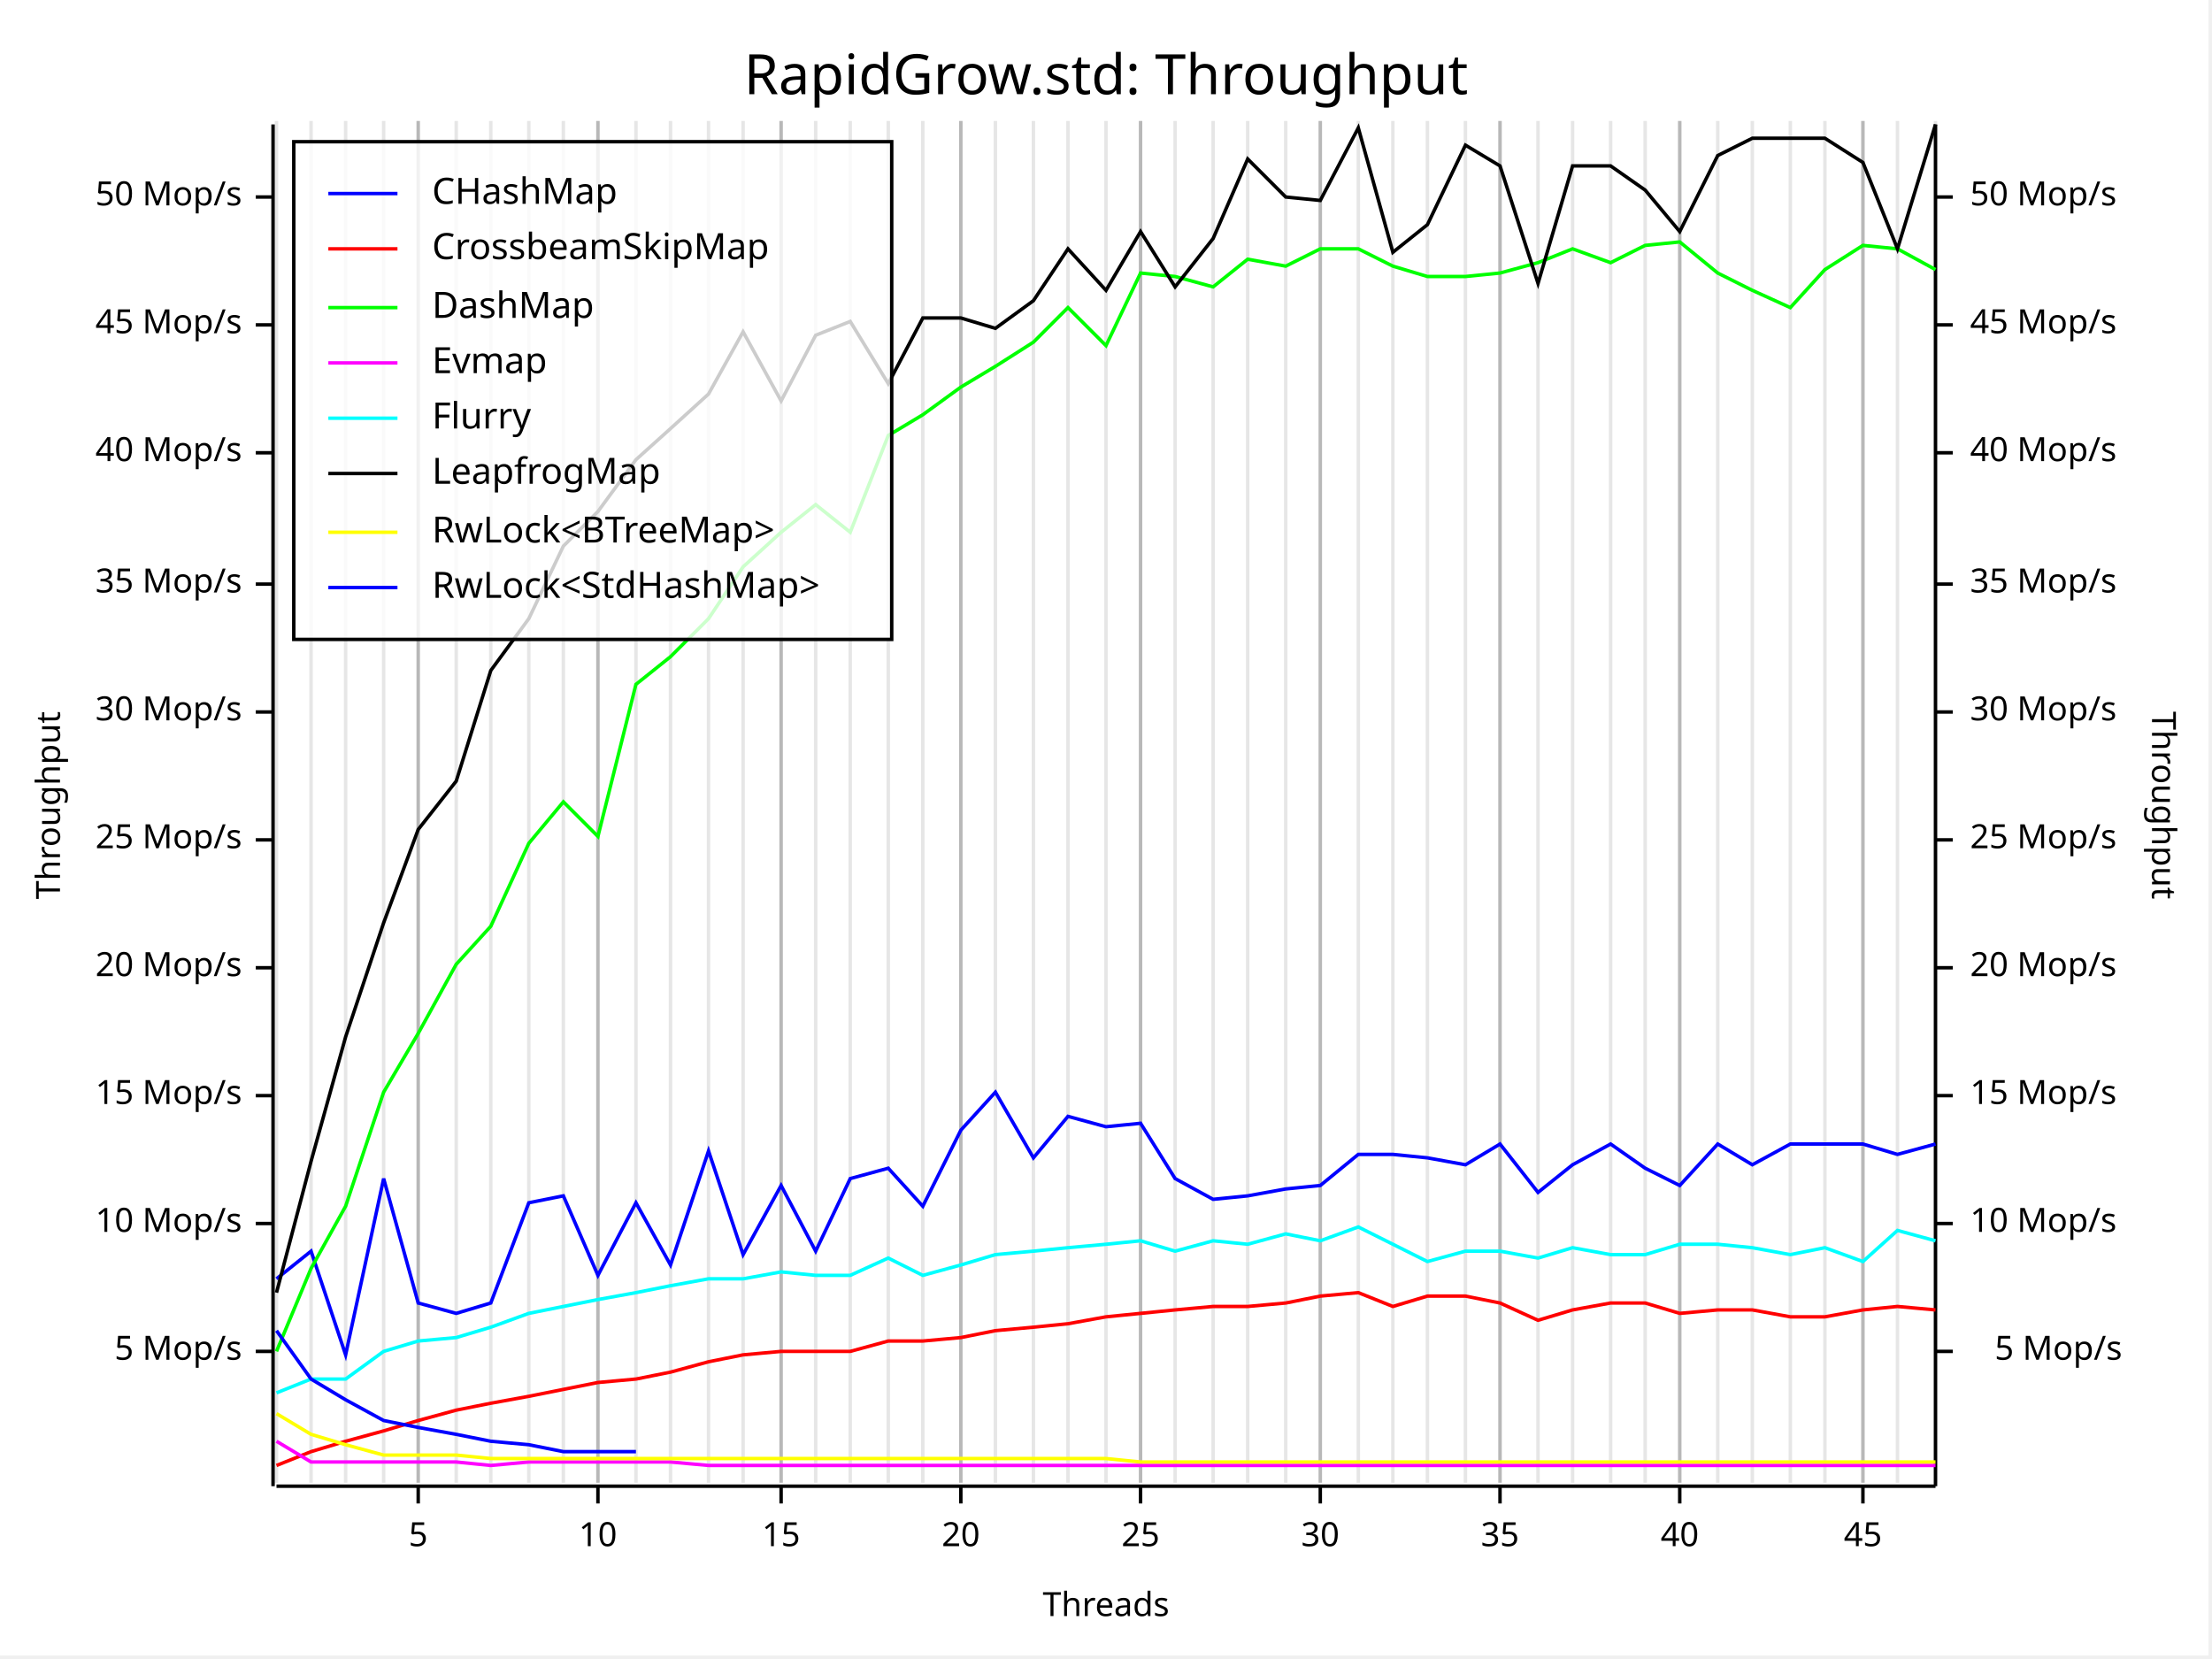
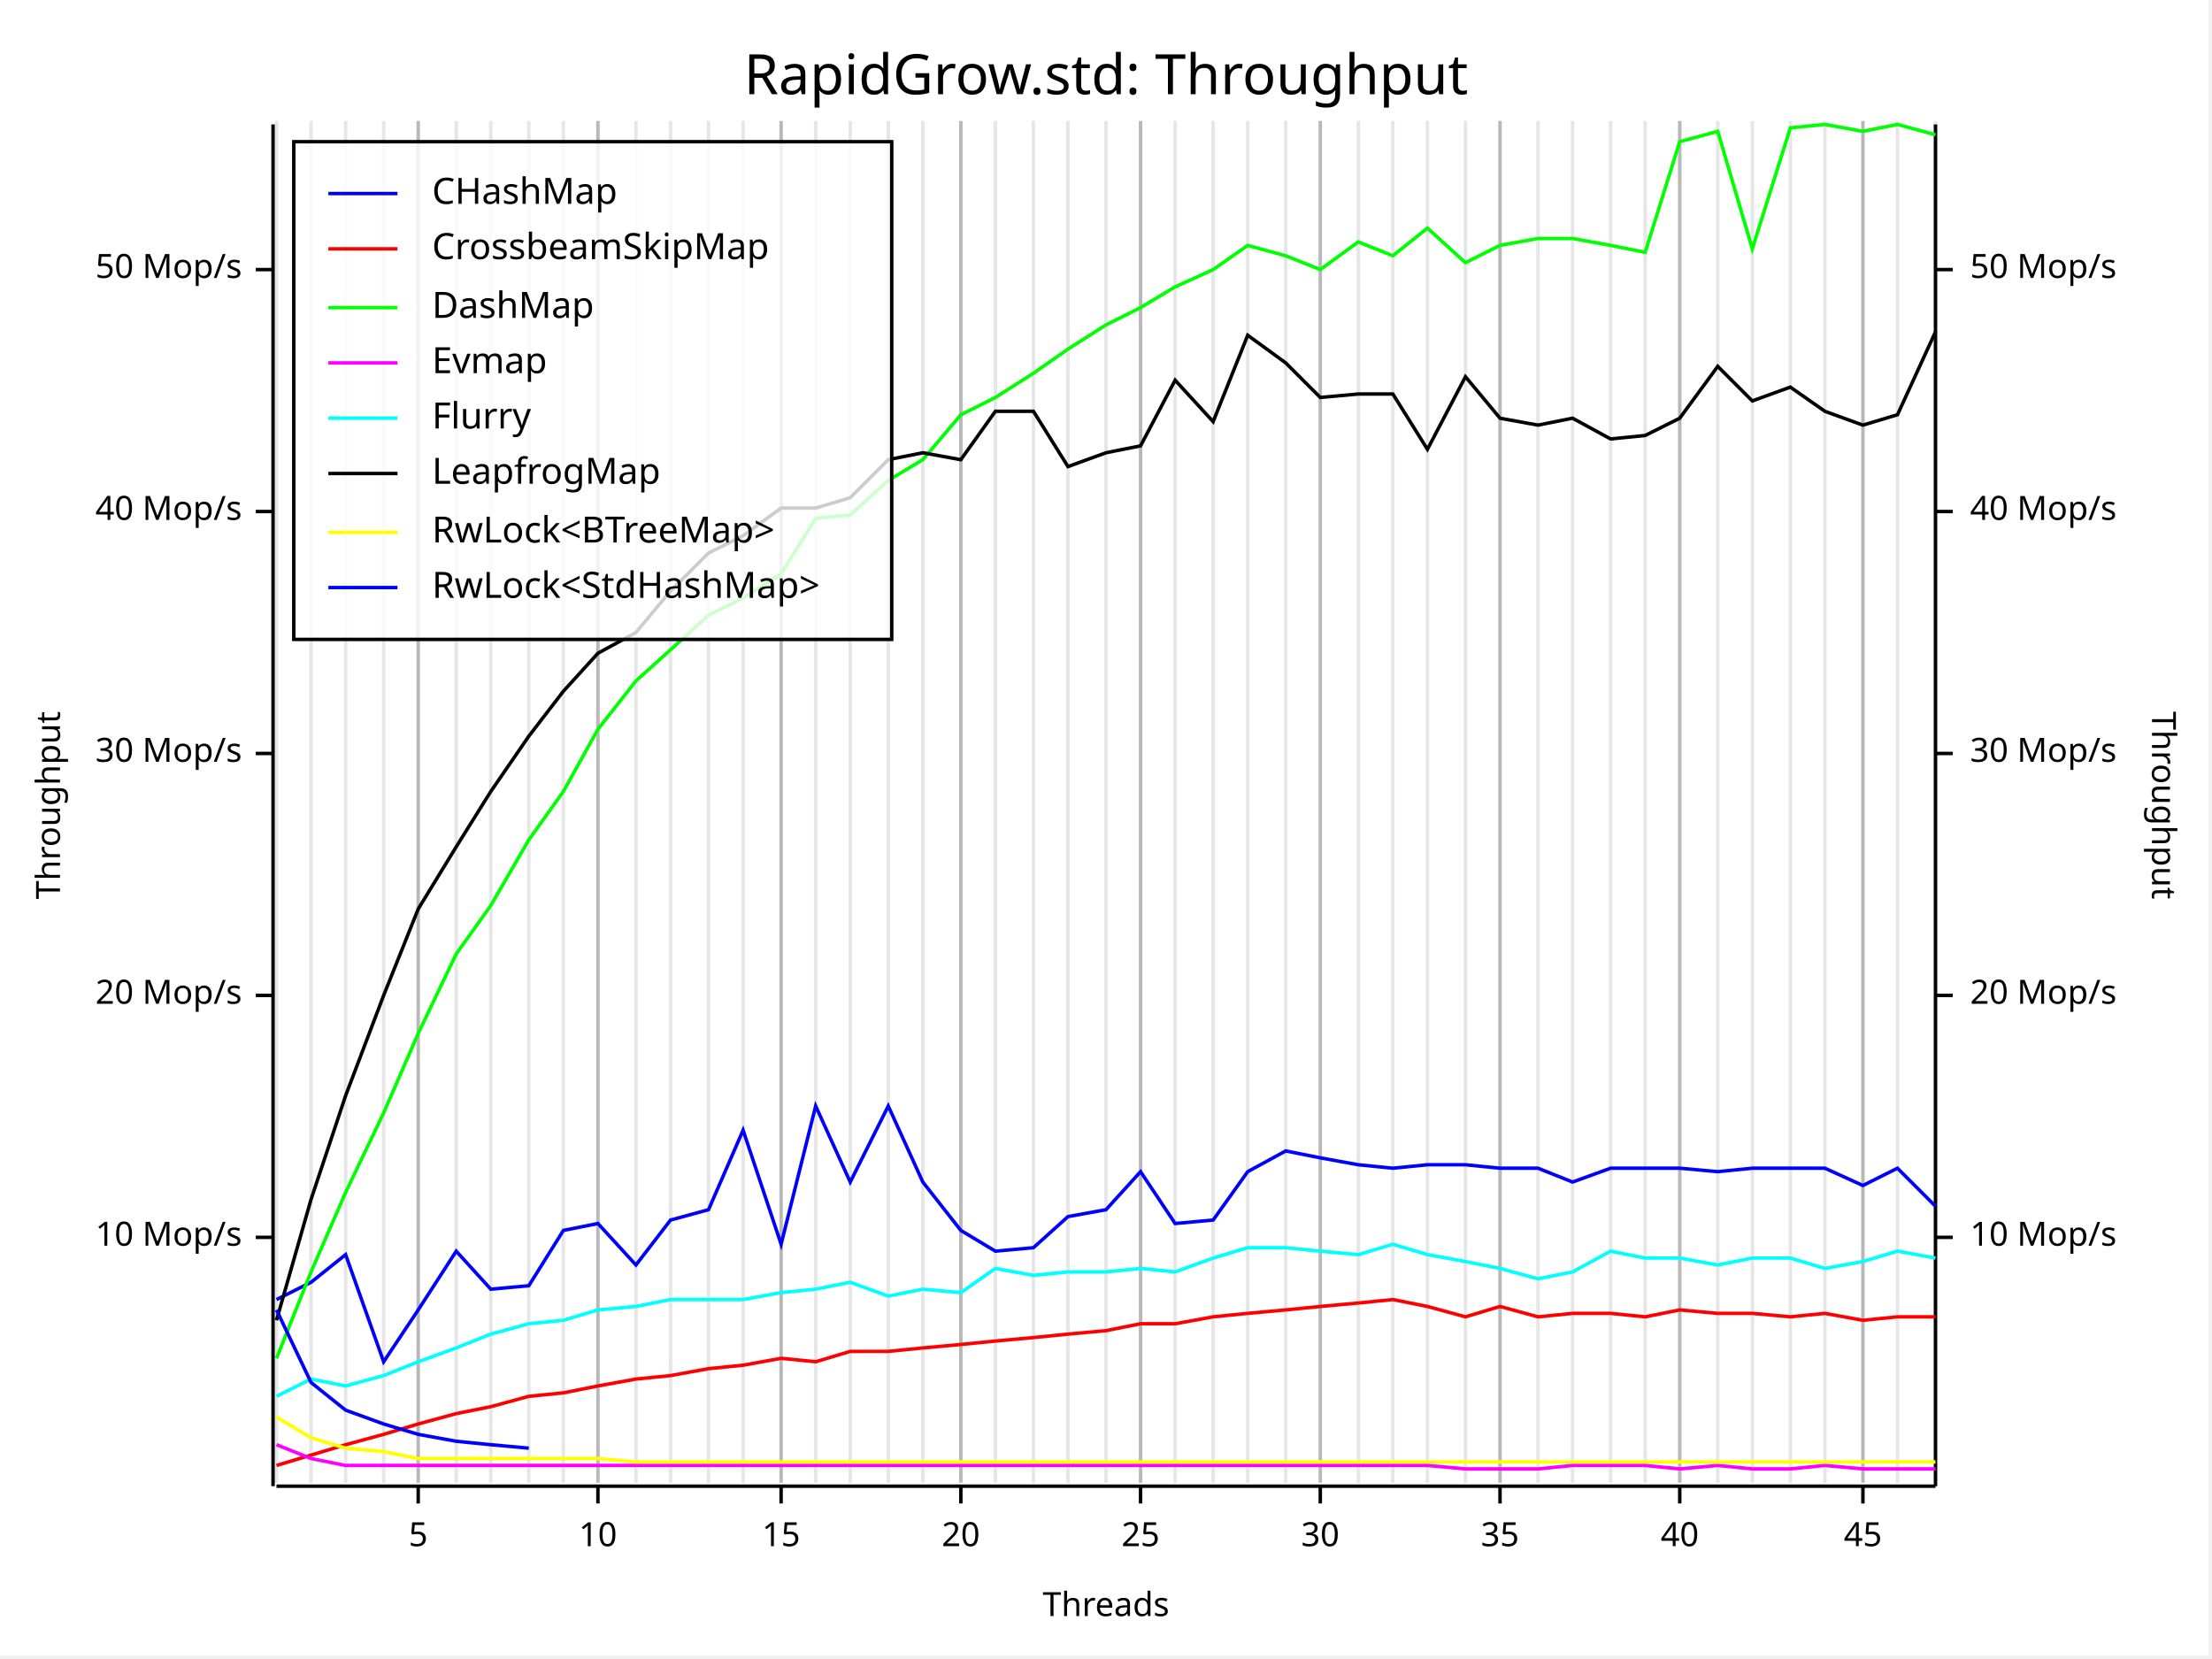
<svg xmlns="http://www.w3.org/2000/svg" width="640" height="480" viewBox="0 0 640 480">
  <rect x="0" y="0" width="639" height="479" opacity="1" fill="#FFFFFF" stroke="none" />
  <text x="320" y="15" dy="0.76em" text-anchor="middle" font-family="Fira Code" font-size="16.129" opacity="1" fill="#000000">
RapidGrow.std: Throughput
</text>
  <line opacity="0.1" stroke="#000000" stroke-width="1" x1="80" y1="429" x2="80" y2="35" />
  <line opacity="0.1" stroke="#000000" stroke-width="1" x1="90" y1="429" x2="90" y2="35" />
  <line opacity="0.1" stroke="#000000" stroke-width="1" x1="100" y1="429" x2="100" y2="35" />
  <line opacity="0.1" stroke="#000000" stroke-width="1" x1="111" y1="429" x2="111" y2="35" />
  <line opacity="0.1" stroke="#000000" stroke-width="1" x1="121" y1="429" x2="121" y2="35" />
  <line opacity="0.1" stroke="#000000" stroke-width="1" x1="132" y1="429" x2="132" y2="35" />
  <line opacity="0.1" stroke="#000000" stroke-width="1" x1="142" y1="429" x2="142" y2="35" />
  <line opacity="0.1" stroke="#000000" stroke-width="1" x1="153" y1="429" x2="153" y2="35" />
  <line opacity="0.1" stroke="#000000" stroke-width="1" x1="163" y1="429" x2="163" y2="35" />
  <line opacity="0.1" stroke="#000000" stroke-width="1" x1="173" y1="429" x2="173" y2="35" />
  <line opacity="0.1" stroke="#000000" stroke-width="1" x1="184" y1="429" x2="184" y2="35" />
  <line opacity="0.1" stroke="#000000" stroke-width="1" x1="194" y1="429" x2="194" y2="35" />
  <line opacity="0.1" stroke="#000000" stroke-width="1" x1="205" y1="429" x2="205" y2="35" />
  <line opacity="0.1" stroke="#000000" stroke-width="1" x1="215" y1="429" x2="215" y2="35" />
  <line opacity="0.1" stroke="#000000" stroke-width="1" x1="226" y1="429" x2="226" y2="35" />
  <line opacity="0.1" stroke="#000000" stroke-width="1" x1="236" y1="429" x2="236" y2="35" />
  <line opacity="0.1" stroke="#000000" stroke-width="1" x1="246" y1="429" x2="246" y2="35" />
  <line opacity="0.1" stroke="#000000" stroke-width="1" x1="257" y1="429" x2="257" y2="35" />
  <line opacity="0.1" stroke="#000000" stroke-width="1" x1="267" y1="429" x2="267" y2="35" />
  <line opacity="0.1" stroke="#000000" stroke-width="1" x1="278" y1="429" x2="278" y2="35" />
  <line opacity="0.1" stroke="#000000" stroke-width="1" x1="288" y1="429" x2="288" y2="35" />
  <line opacity="0.1" stroke="#000000" stroke-width="1" x1="299" y1="429" x2="299" y2="35" />
  <line opacity="0.1" stroke="#000000" stroke-width="1" x1="309" y1="429" x2="309" y2="35" />
  <line opacity="0.1" stroke="#000000" stroke-width="1" x1="320" y1="429" x2="320" y2="35" />
  <line opacity="0.1" stroke="#000000" stroke-width="1" x1="330" y1="429" x2="330" y2="35" />
  <line opacity="0.1" stroke="#000000" stroke-width="1" x1="340" y1="429" x2="340" y2="35" />
  <line opacity="0.1" stroke="#000000" stroke-width="1" x1="351" y1="429" x2="351" y2="35" />
  <line opacity="0.1" stroke="#000000" stroke-width="1" x1="361" y1="429" x2="361" y2="35" />
  <line opacity="0.1" stroke="#000000" stroke-width="1" x1="372" y1="429" x2="372" y2="35" />
  <line opacity="0.1" stroke="#000000" stroke-width="1" x1="382" y1="429" x2="382" y2="35" />
  <line opacity="0.1" stroke="#000000" stroke-width="1" x1="393" y1="429" x2="393" y2="35" />
  <line opacity="0.1" stroke="#000000" stroke-width="1" x1="403" y1="429" x2="403" y2="35" />
  <line opacity="0.1" stroke="#000000" stroke-width="1" x1="413" y1="429" x2="413" y2="35" />
  <line opacity="0.1" stroke="#000000" stroke-width="1" x1="424" y1="429" x2="424" y2="35" />
  <line opacity="0.1" stroke="#000000" stroke-width="1" x1="434" y1="429" x2="434" y2="35" />
  <line opacity="0.1" stroke="#000000" stroke-width="1" x1="445" y1="429" x2="445" y2="35" />
  <line opacity="0.1" stroke="#000000" stroke-width="1" x1="455" y1="429" x2="455" y2="35" />
  <line opacity="0.1" stroke="#000000" stroke-width="1" x1="466" y1="429" x2="466" y2="35" />
  <line opacity="0.1" stroke="#000000" stroke-width="1" x1="476" y1="429" x2="476" y2="35" />
  <line opacity="0.1" stroke="#000000" stroke-width="1" x1="486" y1="429" x2="486" y2="35" />
  <line opacity="0.1" stroke="#000000" stroke-width="1" x1="497" y1="429" x2="497" y2="35" />
  <line opacity="0.1" stroke="#000000" stroke-width="1" x1="507" y1="429" x2="507" y2="35" />
  <line opacity="0.1" stroke="#000000" stroke-width="1" x1="518" y1="429" x2="518" y2="35" />
  <line opacity="0.1" stroke="#000000" stroke-width="1" x1="528" y1="429" x2="528" y2="35" />
  <line opacity="0.1" stroke="#000000" stroke-width="1" x1="539" y1="429" x2="539" y2="35" />
  <line opacity="0.1" stroke="#000000" stroke-width="1" x1="549" y1="429" x2="549" y2="35" />
  <line opacity="0.1" stroke="#000000" stroke-width="1" x1="560" y1="429" x2="560" y2="35" />
  <text x="10" y="233" dy="0.76em" text-anchor="middle" font-family="sans-serif" font-size="9.677" opacity="1" fill="#000000" transform="rotate(270, 10, 233)">
Throughput
</text>
  <text x="320" y="470" dy="-0.5ex" text-anchor="middle" font-family="sans-serif" font-size="9.677" opacity="1" fill="#000000">
Threads
</text>
  <text x="630" y="233" dy="0.76em" text-anchor="middle" font-family="sans-serif" font-size="9.677" opacity="1" fill="#000000" transform="rotate(90, 630, 233)">
Throughput
</text>
  <line opacity="0.2" stroke="#000000" stroke-width="1" x1="121" y1="429" x2="121" y2="35" />
  <line opacity="0.2" stroke="#000000" stroke-width="1" x1="173" y1="429" x2="173" y2="35" />
  <line opacity="0.2" stroke="#000000" stroke-width="1" x1="226" y1="429" x2="226" y2="35" />
  <line opacity="0.2" stroke="#000000" stroke-width="1" x1="278" y1="429" x2="278" y2="35" />
  <line opacity="0.2" stroke="#000000" stroke-width="1" x1="330" y1="429" x2="330" y2="35" />
  <line opacity="0.2" stroke="#000000" stroke-width="1" x1="382" y1="429" x2="382" y2="35" />
  <line opacity="0.2" stroke="#000000" stroke-width="1" x1="434" y1="429" x2="434" y2="35" />
  <line opacity="0.2" stroke="#000000" stroke-width="1" x1="486" y1="429" x2="486" y2="35" />
  <line opacity="0.2" stroke="#000000" stroke-width="1" x1="539" y1="429" x2="539" y2="35" />
  <polyline fill="none" opacity="1" stroke="#000000" stroke-width="1" points="79,36 79,430 " />
-   <text x="70" y="391" dy="0.5ex" text-anchor="end" font-family="sans-serif" font-size="9.677" opacity="1" fill="#000000">
- 5 Mop/s
- </text>
-   <polyline fill="none" opacity="1" stroke="#000000" stroke-width="1" points="74,391 79,391 " />
-   <text x="70" y="354" dy="0.5ex" text-anchor="end" font-family="sans-serif" font-size="9.677" opacity="1" fill="#000000">
+   <text x="70" y="358" dy="0.5ex" text-anchor="end" font-family="sans-serif" font-size="9.677" opacity="1" fill="#000000">
10 Mop/s
</text>
-   <polyline fill="none" opacity="1" stroke="#000000" stroke-width="1" points="74,354 79,354 " />
-   <text x="70" y="317" dy="0.5ex" text-anchor="end" font-family="sans-serif" font-size="9.677" opacity="1" fill="#000000">
- 15 Mop/s
- </text>
-   <polyline fill="none" opacity="1" stroke="#000000" stroke-width="1" points="74,317 79,317 " />
-   <text x="70" y="280" dy="0.5ex" text-anchor="end" font-family="sans-serif" font-size="9.677" opacity="1" fill="#000000">
+   <polyline fill="none" opacity="1" stroke="#000000" stroke-width="1" points="74,358 79,358 " />
+   <text x="70" y="288" dy="0.5ex" text-anchor="end" font-family="sans-serif" font-size="9.677" opacity="1" fill="#000000">
20 Mop/s
</text>
-   <polyline fill="none" opacity="1" stroke="#000000" stroke-width="1" points="74,280 79,280 " />
-   <text x="70" y="243" dy="0.5ex" text-anchor="end" font-family="sans-serif" font-size="9.677" opacity="1" fill="#000000">
- 25 Mop/s
- </text>
-   <polyline fill="none" opacity="1" stroke="#000000" stroke-width="1" points="74,243 79,243 " />
-   <text x="70" y="206" dy="0.5ex" text-anchor="end" font-family="sans-serif" font-size="9.677" opacity="1" fill="#000000">
+   <polyline fill="none" opacity="1" stroke="#000000" stroke-width="1" points="74,288 79,288 " />
+   <text x="70" y="218" dy="0.5ex" text-anchor="end" font-family="sans-serif" font-size="9.677" opacity="1" fill="#000000">
30 Mop/s
</text>
-   <polyline fill="none" opacity="1" stroke="#000000" stroke-width="1" points="74,206 79,206 " />
-   <text x="70" y="169" dy="0.5ex" text-anchor="end" font-family="sans-serif" font-size="9.677" opacity="1" fill="#000000">
- 35 Mop/s
- </text>
-   <polyline fill="none" opacity="1" stroke="#000000" stroke-width="1" points="74,169 79,169 " />
-   <text x="70" y="131" dy="0.5ex" text-anchor="end" font-family="sans-serif" font-size="9.677" opacity="1" fill="#000000">
+   <polyline fill="none" opacity="1" stroke="#000000" stroke-width="1" points="74,218 79,218 " />
+   <text x="70" y="148" dy="0.5ex" text-anchor="end" font-family="sans-serif" font-size="9.677" opacity="1" fill="#000000">
40 Mop/s
</text>
-   <polyline fill="none" opacity="1" stroke="#000000" stroke-width="1" points="74,131 79,131 " />
-   <text x="70" y="94" dy="0.5ex" text-anchor="end" font-family="sans-serif" font-size="9.677" opacity="1" fill="#000000">
- 45 Mop/s
- </text>
-   <polyline fill="none" opacity="1" stroke="#000000" stroke-width="1" points="74,94 79,94 " />
-   <text x="70" y="57" dy="0.5ex" text-anchor="end" font-family="sans-serif" font-size="9.677" opacity="1" fill="#000000">
+   <polyline fill="none" opacity="1" stroke="#000000" stroke-width="1" points="74,148 79,148 " />
+   <text x="70" y="78" dy="0.5ex" text-anchor="end" font-family="sans-serif" font-size="9.677" opacity="1" fill="#000000">
50 Mop/s
</text>
-   <polyline fill="none" opacity="1" stroke="#000000" stroke-width="1" points="74,57 79,57 " />
+   <polyline fill="none" opacity="1" stroke="#000000" stroke-width="1" points="74,78 79,78 " />
  <polyline fill="none" opacity="1" stroke="#000000" stroke-width="1" points="80,430 560,430 " />
  <text x="121" y="440" dy="0.76em" text-anchor="middle" font-family="sans-serif" font-size="9.677" opacity="1" fill="#000000">
5
</text>
  <polyline fill="none" opacity="1" stroke="#000000" stroke-width="1" points="121,430 121,435 " />
  <text x="173" y="440" dy="0.76em" text-anchor="middle" font-family="sans-serif" font-size="9.677" opacity="1" fill="#000000">
10
</text>
  <polyline fill="none" opacity="1" stroke="#000000" stroke-width="1" points="173,430 173,435 " />
  <text x="226" y="440" dy="0.76em" text-anchor="middle" font-family="sans-serif" font-size="9.677" opacity="1" fill="#000000">
15
</text>
  <polyline fill="none" opacity="1" stroke="#000000" stroke-width="1" points="226,430 226,435 " />
  <text x="278" y="440" dy="0.76em" text-anchor="middle" font-family="sans-serif" font-size="9.677" opacity="1" fill="#000000">
20
</text>
  <polyline fill="none" opacity="1" stroke="#000000" stroke-width="1" points="278,430 278,435 " />
  <text x="330" y="440" dy="0.76em" text-anchor="middle" font-family="sans-serif" font-size="9.677" opacity="1" fill="#000000">
25
</text>
  <polyline fill="none" opacity="1" stroke="#000000" stroke-width="1" points="330,430 330,435 " />
  <text x="382" y="440" dy="0.76em" text-anchor="middle" font-family="sans-serif" font-size="9.677" opacity="1" fill="#000000">
30
</text>
  <polyline fill="none" opacity="1" stroke="#000000" stroke-width="1" points="382,430 382,435 " />
  <text x="434" y="440" dy="0.76em" text-anchor="middle" font-family="sans-serif" font-size="9.677" opacity="1" fill="#000000">
35
</text>
  <polyline fill="none" opacity="1" stroke="#000000" stroke-width="1" points="434,430 434,435 " />
  <text x="486" y="440" dy="0.76em" text-anchor="middle" font-family="sans-serif" font-size="9.677" opacity="1" fill="#000000">
40
</text>
  <polyline fill="none" opacity="1" stroke="#000000" stroke-width="1" points="486,430 486,435 " />
  <text x="539" y="440" dy="0.76em" text-anchor="middle" font-family="sans-serif" font-size="9.677" opacity="1" fill="#000000">
45
</text>
  <polyline fill="none" opacity="1" stroke="#000000" stroke-width="1" points="539,430 539,435 " />
  <polyline fill="none" opacity="1" stroke="#000000" stroke-width="1" points="560,36 560,430 " />
-   <text x="614" y="391" dy="0.5ex" text-anchor="end" font-family="sans-serif" font-size="9.677" opacity="1" fill="#000000">
- 5 Mop/s
- </text>
-   <polyline fill="none" opacity="1" stroke="#000000" stroke-width="1" points="560,391 565,391 " />
-   <text x="570" y="354" dy="0.5ex" text-anchor="start" font-family="sans-serif" font-size="9.677" opacity="1" fill="#000000">
+   <text x="570" y="358" dy="0.5ex" text-anchor="start" font-family="sans-serif" font-size="9.677" opacity="1" fill="#000000">
10 Mop/s
</text>
-   <polyline fill="none" opacity="1" stroke="#000000" stroke-width="1" points="560,354 565,354 " />
-   <text x="570" y="317" dy="0.5ex" text-anchor="start" font-family="sans-serif" font-size="9.677" opacity="1" fill="#000000">
- 15 Mop/s
- </text>
-   <polyline fill="none" opacity="1" stroke="#000000" stroke-width="1" points="560,317 565,317 " />
-   <text x="570" y="280" dy="0.5ex" text-anchor="start" font-family="sans-serif" font-size="9.677" opacity="1" fill="#000000">
+   <polyline fill="none" opacity="1" stroke="#000000" stroke-width="1" points="560,358 565,358 " />
+   <text x="570" y="288" dy="0.5ex" text-anchor="start" font-family="sans-serif" font-size="9.677" opacity="1" fill="#000000">
20 Mop/s
</text>
-   <polyline fill="none" opacity="1" stroke="#000000" stroke-width="1" points="560,280 565,280 " />
-   <text x="570" y="243" dy="0.5ex" text-anchor="start" font-family="sans-serif" font-size="9.677" opacity="1" fill="#000000">
- 25 Mop/s
- </text>
-   <polyline fill="none" opacity="1" stroke="#000000" stroke-width="1" points="560,243 565,243 " />
-   <text x="570" y="206" dy="0.5ex" text-anchor="start" font-family="sans-serif" font-size="9.677" opacity="1" fill="#000000">
+   <polyline fill="none" opacity="1" stroke="#000000" stroke-width="1" points="560,288 565,288 " />
+   <text x="570" y="218" dy="0.5ex" text-anchor="start" font-family="sans-serif" font-size="9.677" opacity="1" fill="#000000">
30 Mop/s
</text>
-   <polyline fill="none" opacity="1" stroke="#000000" stroke-width="1" points="560,206 565,206 " />
-   <text x="570" y="169" dy="0.5ex" text-anchor="start" font-family="sans-serif" font-size="9.677" opacity="1" fill="#000000">
- 35 Mop/s
- </text>
-   <polyline fill="none" opacity="1" stroke="#000000" stroke-width="1" points="560,169 565,169 " />
-   <text x="570" y="131" dy="0.5ex" text-anchor="start" font-family="sans-serif" font-size="9.677" opacity="1" fill="#000000">
+   <polyline fill="none" opacity="1" stroke="#000000" stroke-width="1" points="560,218 565,218 " />
+   <text x="570" y="148" dy="0.5ex" text-anchor="start" font-family="sans-serif" font-size="9.677" opacity="1" fill="#000000">
40 Mop/s
</text>
-   <polyline fill="none" opacity="1" stroke="#000000" stroke-width="1" points="560,131 565,131 " />
-   <text x="570" y="94" dy="0.5ex" text-anchor="start" font-family="sans-serif" font-size="9.677" opacity="1" fill="#000000">
- 45 Mop/s
- </text>
-   <polyline fill="none" opacity="1" stroke="#000000" stroke-width="1" points="560,94 565,94 " />
-   <text x="570" y="57" dy="0.5ex" text-anchor="start" font-family="sans-serif" font-size="9.677" opacity="1" fill="#000000">
+   <polyline fill="none" opacity="1" stroke="#000000" stroke-width="1" points="560,148 565,148 " />
+   <text x="570" y="78" dy="0.5ex" text-anchor="start" font-family="sans-serif" font-size="9.677" opacity="1" fill="#000000">
50 Mop/s
</text>
-   <polyline fill="none" opacity="1" stroke="#000000" stroke-width="1" points="560,57 565,57 " />
-   <polyline fill="none" opacity="1" stroke="#0000FF" stroke-width="1" points="80,370 90,362 100,392 111,341 121,377 132,380 142,377 153,348 163,346 173,369 184,348 194,366 205,333 215,363 226,343 236,362 246,341 257,338 267,349 278,327 288,316 299,335 309,323 320,326 330,325 340,341 351,347 361,346 372,344 382,343 393,334 403,334 413,335 424,337 434,331 445,345 455,337 466,331 476,338 486,343 497,331 507,337 518,331 528,331 539,331 549,334 560,331 " />
-   <polyline fill="none" opacity="1" stroke="#FF0000" stroke-width="1" points="80,424 90,420 100,417 111,414 121,411 132,408 142,406 153,404 163,402 173,400 184,399 194,397 205,394 215,392 226,391 236,391 246,391 257,388 267,388 278,387 288,385 299,384 309,383 320,381 330,380 340,379 351,378 361,378 372,377 382,375 393,374 403,378 413,375 424,375 434,377 445,382 455,379 466,377 476,377 486,380 497,379 507,379 518,381 528,381 539,379 549,378 560,379 " />
-   <polyline fill="none" opacity="1" stroke="#00FF00" stroke-width="1" points="80,391 90,367 100,349 111,316 121,299 132,279 142,268 153,244 163,232 173,242 184,198 194,190 205,179 215,164 226,154 236,146 246,154 257,126 267,120 278,112 288,106 299,99 309,89 320,100 330,79 340,80 351,83 361,75 372,77 382,72 393,72 403,77 413,80 424,80 434,79 445,76 455,72 466,76 476,71 486,70 497,79 507,84 518,89 528,78 539,71 549,72 560,78 " />
-   <polyline fill="none" opacity="1" stroke="#FF00FF" stroke-width="1" points="80,417 90,423 100,423 111,423 121,423 132,423 142,424 153,423 163,423 173,423 184,423 194,423 205,424 215,424 226,424 236,424 246,424 257,424 267,424 278,424 288,424 299,424 309,424 320,424 330,424 340,424 351,424 361,424 372,424 382,424 393,424 403,424 413,424 424,424 434,424 445,424 455,424 466,424 476,424 486,424 497,424 507,424 518,424 528,424 539,424 549,424 560,424 " />
-   <polyline fill="none" opacity="1" stroke="#00FFFF" stroke-width="1" points="80,403 90,399 100,399 111,391 121,388 132,387 142,384 153,380 163,378 173,376 184,374 194,372 205,370 215,370 226,368 236,369 246,369 257,364 267,369 278,366 288,363 299,362 309,361 320,360 330,359 340,362 351,359 361,360 372,357 382,359 393,355 403,360 413,365 424,362 434,362 445,364 455,361 466,363 476,363 486,360 497,360 507,361 518,363 528,361 539,365 549,356 560,359 " />
-   <polyline fill="none" opacity="1" stroke="#000000" stroke-width="1" points="80,374 90,336 100,300 111,267 121,240 132,226 142,194 153,179 163,158 173,148 184,133 194,124 205,114 215,96 226,116 236,97 246,93 257,111 267,92 278,92 288,95 299,87 309,72 320,84 330,67 340,83 351,69 361,46 372,57 382,58 393,37 403,73 413,65 424,42 434,48 445,82 455,48 466,48 476,55 486,67 497,45 507,40 518,40 528,40 539,47 549,72 560,36 " />
-   <polyline fill="none" opacity="1" stroke="#FFFF00" stroke-width="1" points="80,409 90,415 100,418 111,421 121,421 132,421 142,422 153,422 163,422 173,422 184,422 194,422 205,422 215,422 226,422 236,422 246,422 257,422 267,422 278,422 288,422 299,422 309,422 320,422 330,423 340,423 351,423 361,423 372,423 382,423 393,423 403,423 413,423 424,423 434,423 445,423 455,423 466,423 476,423 486,423 497,423 507,423 518,423 528,423 539,423 549,423 560,423 " />
-   <polyline fill="none" opacity="1" stroke="#0000FF" stroke-width="1" points="80,385 90,399 100,405 111,411 121,413 132,415 142,417 153,418 163,420 173,420 184,420 " />
+   <polyline fill="none" opacity="1" stroke="#000000" stroke-width="1" points="560,78 565,78 " />
+   <polyline fill="none" opacity="1" stroke="#0000FF" stroke-width="1" points="80,376 90,371 100,363 111,394 121,379 132,362 142,373 153,372 163,356 173,354 184,366 194,353 205,350 215,327 226,360 236,320 246,342 257,320 267,342 278,356 288,362 299,361 309,352 320,350 330,339 340,354 351,353 361,339 372,333 382,335 393,337 403,338 413,337 424,337 434,338 445,338 455,342 466,338 476,338 486,338 497,339 507,338 518,338 528,338 539,343 549,338 560,349 " />
+   <polyline fill="none" opacity="1" stroke="#FF0000" stroke-width="1" points="80,424 90,421 100,418 111,415 121,412 132,409 142,407 153,404 163,403 173,401 184,399 194,398 205,396 215,395 226,393 236,394 246,391 257,391 267,390 278,389 288,388 299,387 309,386 320,385 330,383 340,383 351,381 361,380 372,379 382,378 393,377 403,376 413,378 424,381 434,378 445,381 455,380 466,380 476,381 486,379 497,380 507,380 518,381 528,380 539,382 549,381 560,381 " />
+   <polyline fill="none" opacity="1" stroke="#00FF00" stroke-width="1" points="80,393 90,368 100,345 111,322 121,299 132,276 142,262 153,243 163,229 173,211 184,197 194,188 205,178 215,173 226,166 236,150 246,149 257,139 267,133 278,120 288,115 299,108 309,101 320,94 330,89 340,83 351,78 361,71 372,74 382,78 393,70 403,74 413,66 424,76 434,71 445,69 455,69 466,71 476,73 486,41 497,38 507,72 518,37 528,36 539,38 549,36 560,39 " />
+   <polyline fill="none" opacity="1" stroke="#FF00FF" stroke-width="1" points="80,418 90,422 100,424 111,424 121,424 132,424 142,424 153,424 163,424 173,424 184,424 194,424 205,424 215,424 226,424 236,424 246,424 257,424 267,424 278,424 288,424 299,424 309,424 320,424 330,424 340,424 351,424 361,424 372,424 382,424 393,424 403,424 413,424 424,425 434,425 445,425 455,424 466,424 476,424 486,425 497,424 507,425 518,425 528,424 539,425 549,425 560,425 " />
+   <polyline fill="none" opacity="1" stroke="#00FFFF" stroke-width="1" points="80,404 90,399 100,401 111,398 121,394 132,390 142,386 153,383 163,382 173,379 184,378 194,376 205,376 215,376 226,374 236,373 246,371 257,375 267,373 278,374 288,367 299,369 309,368 320,368 330,367 340,368 351,364 361,361 372,361 382,362 393,363 403,360 413,363 424,365 434,367 445,370 455,368 466,362 476,364 486,364 497,366 507,364 518,364 528,367 539,365 549,362 560,364 " />
+   <polyline fill="none" opacity="1" stroke="#000000" stroke-width="1" points="80,382 90,347 100,317 111,288 121,263 132,245 142,229 153,213 163,200 173,189 184,183 194,171 205,160 215,155 226,147 236,147 246,144 257,133 267,131 278,133 288,119 299,119 309,135 320,131 330,129 340,110 351,122 361,97 372,105 382,115 393,114 403,114 413,130 424,109 434,121 445,123 455,121 466,127 476,126 486,121 497,106 507,116 518,112 528,119 539,123 549,120 560,96 " />
+   <polyline fill="none" opacity="1" stroke="#FFFF00" stroke-width="1" points="80,410 90,416 100,419 111,420 121,422 132,422 142,422 153,422 163,422 173,422 184,423 194,423 205,423 215,423 226,423 236,423 246,423 257,423 267,423 278,423 288,423 299,423 309,423 320,423 330,423 340,423 351,423 361,423 372,423 382,423 393,423 403,423 413,423 424,423 434,423 445,423 455,423 466,423 476,423 486,423 497,423 507,423 518,423 528,423 539,423 549,423 560,423 " />
+   <polyline fill="none" opacity="1" stroke="#0000FF" stroke-width="1" points="80,379 90,400 100,408 111,412 121,415 132,417 142,418 153,419 " />
  <rect x="85" y="41" width="173" height="144" opacity="0.8" fill="#FFFFFF" stroke="none" />
  <rect x="85" y="41" width="173" height="144" opacity="1" fill="none" stroke="#000000" />
  <text x="125" y="51" dy="0.76em" text-anchor="start" font-family="Fira Code" font-size="10.484" opacity="1" fill="#000000">
CHashMap
</text>
  <text x="125" y="67" dy="0.76em" text-anchor="start" font-family="Fira Code" font-size="10.484" opacity="1" fill="#000000">
CrossbeamSkipMap
</text>
  <text x="125" y="84" dy="0.76em" text-anchor="start" font-family="Fira Code" font-size="10.484" opacity="1" fill="#000000">
DashMap
</text>
  <text x="125" y="100" dy="0.76em" text-anchor="start" font-family="Fira Code" font-size="10.484" opacity="1" fill="#000000">
Evmap
</text>
  <text x="125" y="116" dy="0.76em" text-anchor="start" font-family="Fira Code" font-size="10.484" opacity="1" fill="#000000">
Flurry
</text>
  <text x="125" y="132" dy="0.76em" text-anchor="start" font-family="Fira Code" font-size="10.484" opacity="1" fill="#000000">
LeapfrogMap
</text>
  <text x="125" y="149" dy="0.76em" text-anchor="start" font-family="Fira Code" font-size="10.484" opacity="1" fill="#000000">
RwLock&lt;BTreeMap&gt;
</text>
  <text x="125" y="165" dy="0.76em" text-anchor="start" font-family="Fira Code" font-size="10.484" opacity="1" fill="#000000">
RwLock&lt;StdHashMap&gt;
</text>
  <polyline fill="none" opacity="1" stroke="#0000FF" stroke-width="1" points="95,56 115,56 " />
  <polyline fill="none" opacity="1" stroke="#FF0000" stroke-width="1" points="95,72 115,72 " />
  <polyline fill="none" opacity="1" stroke="#00FF00" stroke-width="1" points="95,89 115,89 " />
  <polyline fill="none" opacity="1" stroke="#FF00FF" stroke-width="1" points="95,105 115,105 " />
  <polyline fill="none" opacity="1" stroke="#00FFFF" stroke-width="1" points="95,121 115,121 " />
  <polyline fill="none" opacity="1" stroke="#000000" stroke-width="1" points="95,137 115,137 " />
  <polyline fill="none" opacity="1" stroke="#FFFF00" stroke-width="1" points="95,154 115,154 " />
  <polyline fill="none" opacity="1" stroke="#0000FF" stroke-width="1" points="95,170 115,170 " />
</svg>
